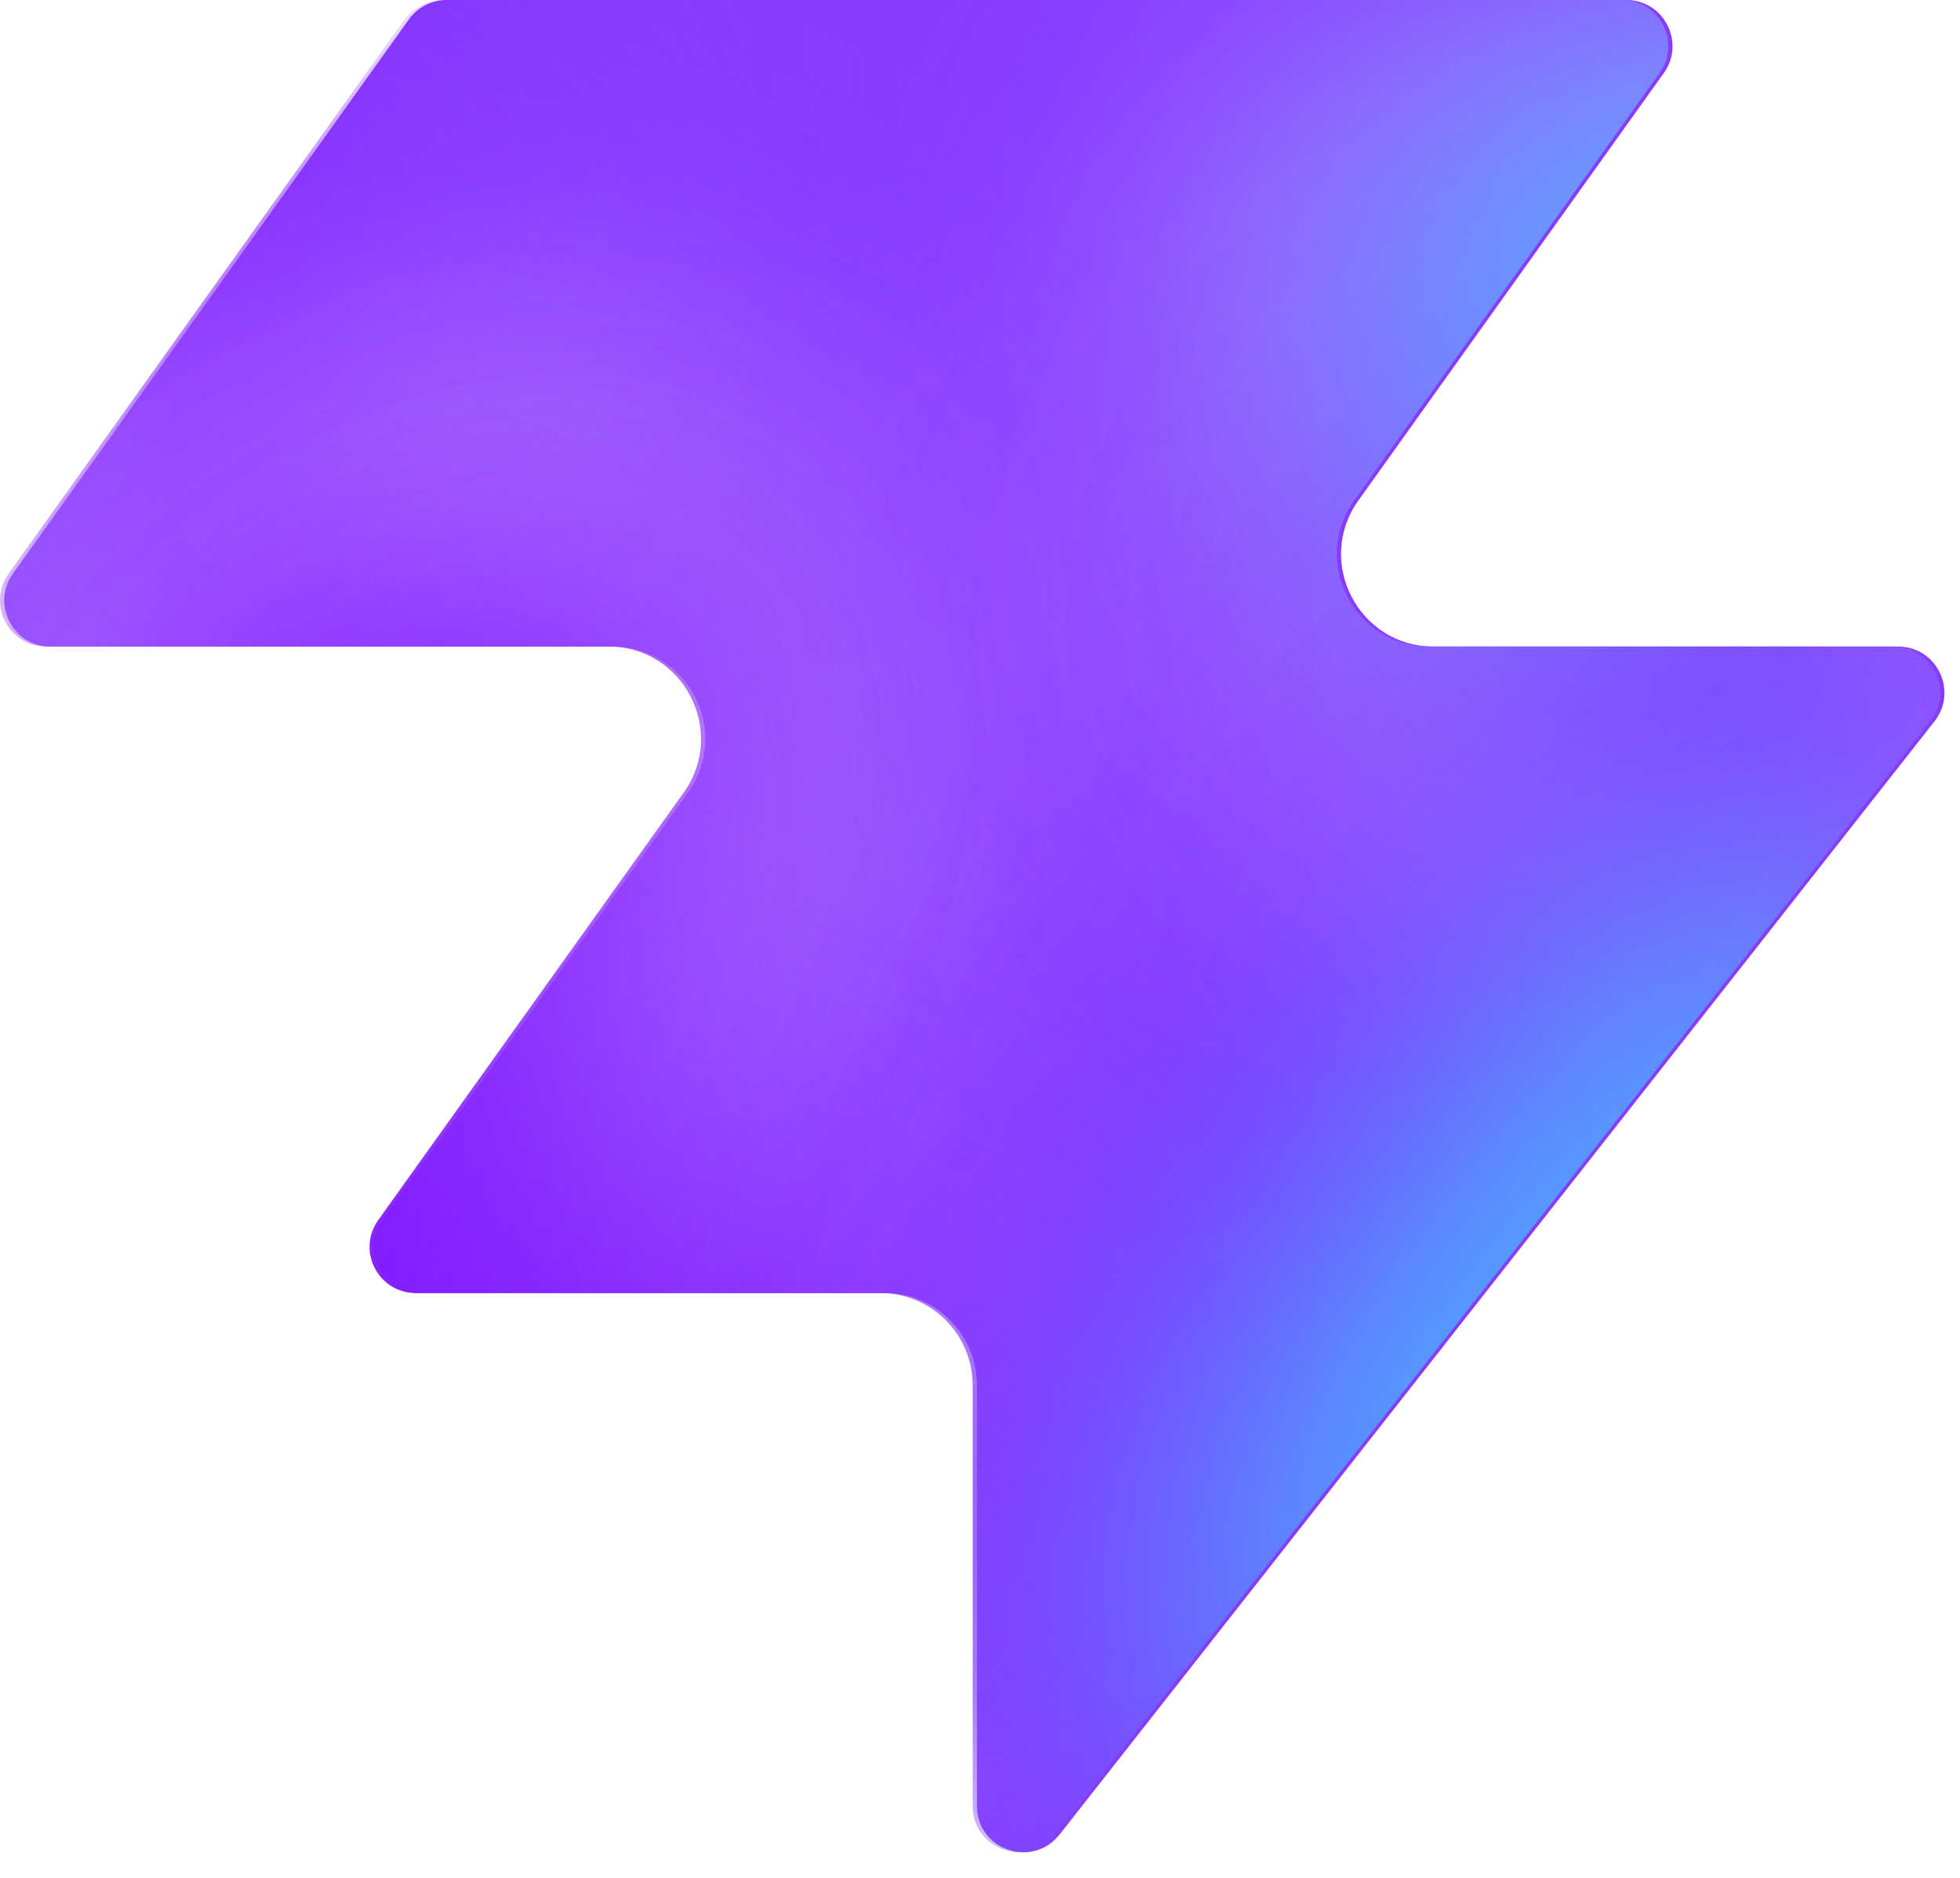
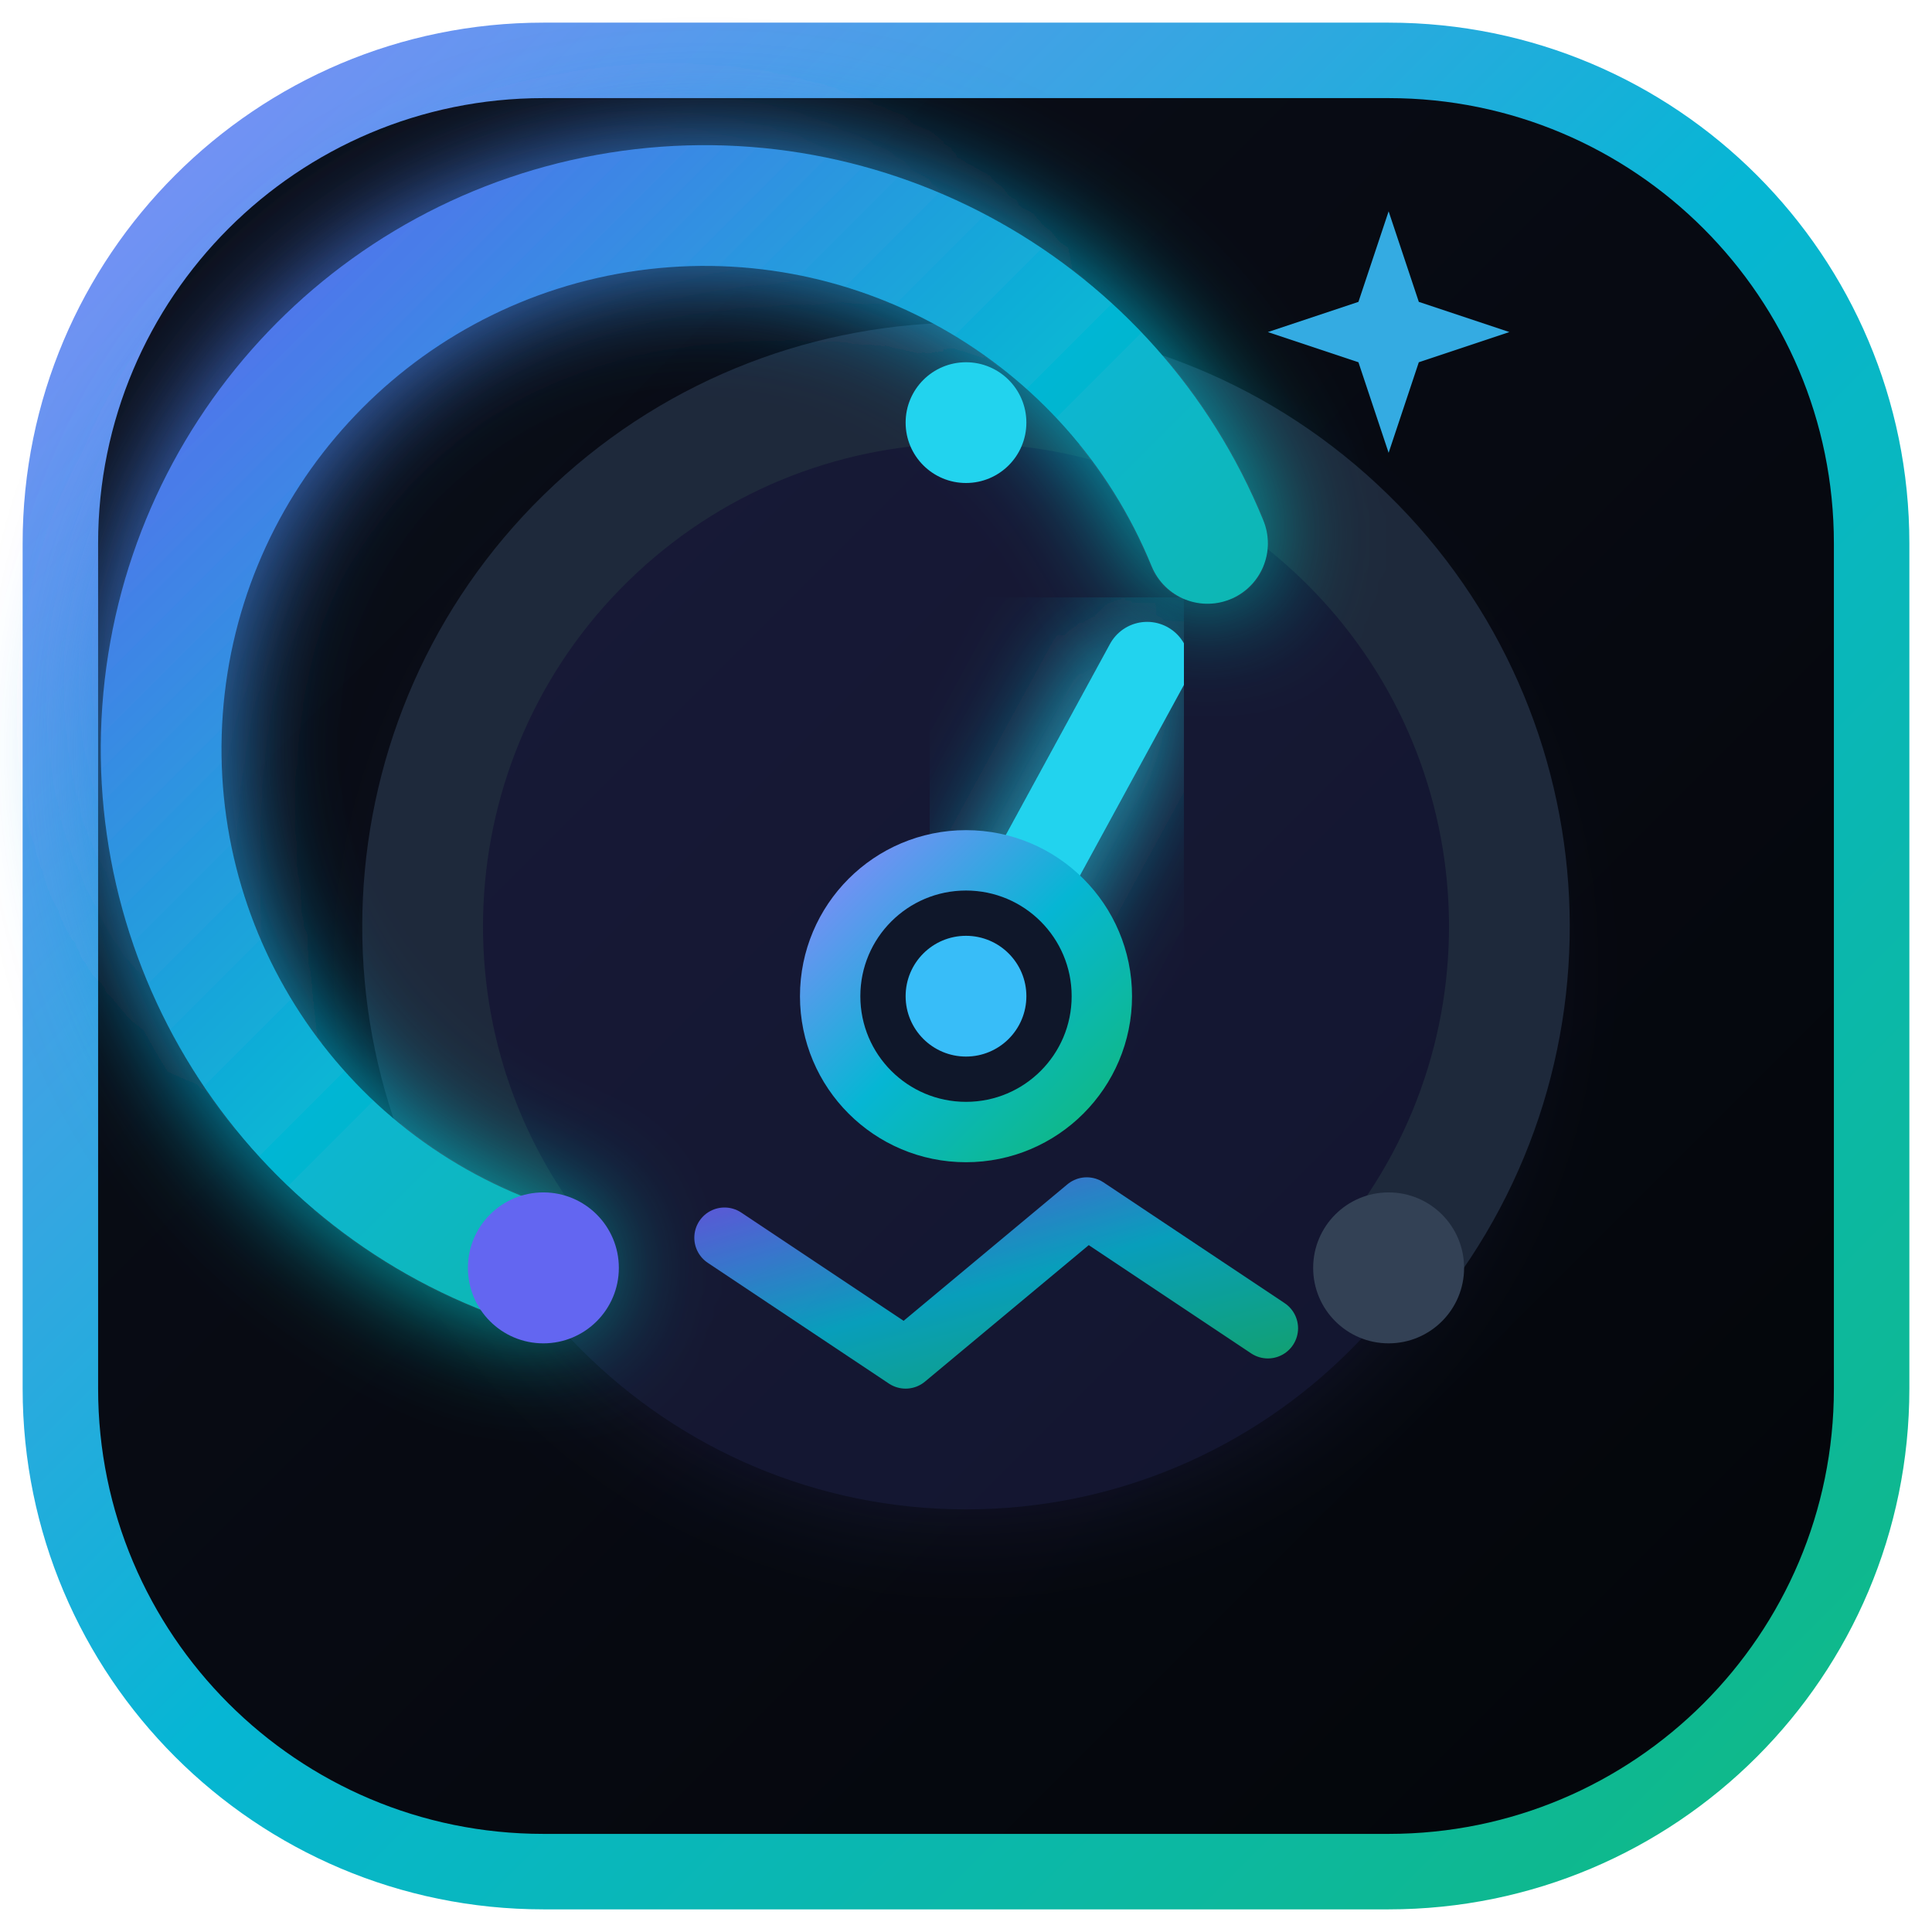
- <svg xmlns="http://www.w3.org/2000/svg" width="48" height="46" fill="none" viewBox="0 0 48 46">
-   <path fill="#863bff" d="M25.946 44.938c-.664.845-2.021.375-2.021-.698V33.937a2.26 2.26 0 0 0-2.262-2.262H10.287c-.92 0-1.456-1.04-.92-1.788l7.48-10.471c1.07-1.497 0-3.578-1.842-3.578H1.237c-.92 0-1.456-1.04-.92-1.788L10.013.474c.214-.297.556-.474.92-.474h28.894c.92 0 1.456 1.04.92 1.788l-7.48 10.471c-1.07 1.498 0 3.579 1.842 3.579h11.377c.943 0 1.473 1.088.89 1.83L25.947 44.94z" style="fill:#863bff;fill:color(display-p3 .525 .23 1);fill-opacity:1" />
-   <mask id="a" width="48" height="46" x="0" y="0" maskUnits="userSpaceOnUse" style="mask-type:alpha">
-     <path fill="#000" d="M25.842 44.938c-.664.844-2.021.375-2.021-.698V33.937a2.26 2.26 0 0 0-2.262-2.262H10.183c-.92 0-1.456-1.04-.92-1.788l7.48-10.471c1.07-1.498 0-3.579-1.842-3.579H1.133c-.92 0-1.456-1.04-.92-1.787L9.91.473c.214-.297.556-.474.92-.474h28.894c.92 0 1.456 1.04.92 1.788l-7.48 10.471c-1.07 1.498 0 3.578 1.842 3.578h11.377c.943 0 1.473 1.088.89 1.832L25.843 44.94z" style="fill:#000;fill-opacity:1" />
-   </mask>
-   <g mask="url(#a)">
-     <g filter="url(#b)">
-       <ellipse cx="5.508" cy="14.704" fill="#ede6ff" rx="5.508" ry="14.704" style="fill:#ede6ff;fill:color(display-p3 .927 .903 1);fill-opacity:1" transform="matrix(.00324 1 1 -.00324 -4.47 31.516)" />
-     </g>
-     <g filter="url(#c)">
-       <ellipse cx="10.399" cy="29.851" fill="#ede6ff" rx="10.399" ry="29.851" style="fill:#ede6ff;fill:color(display-p3 .927 .903 1);fill-opacity:1" transform="matrix(.00324 1 1 -.00324 -39.328 7.883)" />
-     </g>
-     <g filter="url(#d)">
-       <ellipse cx="5.508" cy="30.487" fill="#7e14ff" rx="5.508" ry="30.487" style="fill:#7e14ff;fill:color(display-p3 .492 .077 1);fill-opacity:1" transform="rotate(89.814 -25.913 -14.639)scale(1 -1)" />
-     </g>
-     <g filter="url(#e)">
-       <ellipse cx="5.508" cy="30.599" fill="#7e14ff" rx="5.508" ry="30.599" style="fill:#7e14ff;fill:color(display-p3 .492 .077 1);fill-opacity:1" transform="rotate(89.814 -32.644 -3.334)scale(1 -1)" />
-     </g>
-     <g filter="url(#f)">
-       <ellipse cx="5.508" cy="30.599" fill="#7e14ff" rx="5.508" ry="30.599" style="fill:#7e14ff;fill:color(display-p3 .492 .077 1);fill-opacity:1" transform="matrix(.00324 1 1 -.00324 -34.34 30.47)" />
-     </g>
-     <g filter="url(#g)">
-       <ellipse cx="14.072" cy="22.078" fill="#ede6ff" rx="14.072" ry="22.078" style="fill:#ede6ff;fill:color(display-p3 .927 .903 1);fill-opacity:1" transform="rotate(93.35 24.506 48.493)scale(-1 1)" />
-     </g>
-     <g filter="url(#h)">
-       <ellipse cx="3.47" cy="21.501" fill="#7e14ff" rx="3.47" ry="21.501" style="fill:#7e14ff;fill:color(display-p3 .492 .077 1);fill-opacity:1" transform="rotate(89.009 28.708 47.59)scale(-1 1)" />
-     </g>
-     <g filter="url(#i)">
-       <ellipse cx="3.47" cy="21.501" fill="#7e14ff" rx="3.47" ry="21.501" style="fill:#7e14ff;fill:color(display-p3 .492 .077 1);fill-opacity:1" transform="rotate(89.009 28.708 47.59)scale(-1 1)" />
-     </g>
-     <g filter="url(#j)">
-       <ellipse cx=".387" cy="8.972" fill="#7e14ff" rx="4.407" ry="29.108" style="fill:#7e14ff;fill:color(display-p3 .492 .077 1);fill-opacity:1" transform="rotate(39.51 .387 8.972)" />
-     </g>
-     <g filter="url(#k)">
-       <ellipse cx="47.523" cy="-6.092" fill="#7e14ff" rx="4.407" ry="29.108" style="fill:#7e14ff;fill:color(display-p3 .492 .077 1);fill-opacity:1" transform="rotate(37.892 47.523 -6.092)" />
-     </g>
-     <g filter="url(#l)">
-       <ellipse cx="41.412" cy="6.333" fill="#47bfff" rx="5.971" ry="9.665" style="fill:#47bfff;fill:color(display-p3 .28 .748 1);fill-opacity:1" transform="rotate(37.892 41.412 6.333)" />
-     </g>
-     <g filter="url(#m)">
-       <ellipse cx="-1.879" cy="38.332" fill="#7e14ff" rx="4.407" ry="29.108" style="fill:#7e14ff;fill:color(display-p3 .492 .077 1);fill-opacity:1" transform="rotate(37.892 -1.88 38.332)" />
-     </g>
-     <g filter="url(#n)">
-       <ellipse cx="-1.879" cy="38.332" fill="#7e14ff" rx="4.407" ry="29.108" style="fill:#7e14ff;fill:color(display-p3 .492 .077 1);fill-opacity:1" transform="rotate(37.892 -1.88 38.332)" />
-     </g>
-     <g filter="url(#o)">
-       <ellipse cx="35.651" cy="29.907" fill="#7e14ff" rx="4.407" ry="29.108" style="fill:#7e14ff;fill:color(display-p3 .492 .077 1);fill-opacity:1" transform="rotate(37.892 35.651 29.907)" />
-     </g>
-     <g filter="url(#p)">
-       <ellipse cx="38.418" cy="32.4" fill="#47bfff" rx="5.971" ry="15.297" style="fill:#47bfff;fill:color(display-p3 .28 .748 1);fill-opacity:1" transform="rotate(37.892 38.418 32.4)" />
-     </g>
-   </g>
+ <svg xmlns="http://www.w3.org/2000/svg" viewBox="0 0 64 64" width="64" height="64">
  <defs>
-     <filter id="b" width="60.045" height="41.654" x="-19.77" y="16.149" color-interpolation-filters="sRGB" filterUnits="userSpaceOnUse">
-       <feFlood flood-opacity="0" result="BackgroundImageFix" />
-       <feBlend in="SourceGraphic" in2="BackgroundImageFix" result="shape" />
-       <feGaussianBlur result="effect1_foregroundBlur_2002_17158" stdDeviation="7.659" />
-     </filter>
-     <filter id="c" width="90.34" height="51.437" x="-54.613" y="-7.533" color-interpolation-filters="sRGB" filterUnits="userSpaceOnUse">
-       <feFlood flood-opacity="0" result="BackgroundImageFix" />
-       <feBlend in="SourceGraphic" in2="BackgroundImageFix" result="shape" />
-       <feGaussianBlur result="effect1_foregroundBlur_2002_17158" stdDeviation="7.659" />
-     </filter>
-     <filter id="d" width="79.355" height="29.4" x="-49.64" y="2.03" color-interpolation-filters="sRGB" filterUnits="userSpaceOnUse">
-       <feFlood flood-opacity="0" result="BackgroundImageFix" />
-       <feBlend in="SourceGraphic" in2="BackgroundImageFix" result="shape" />
-       <feGaussianBlur result="effect1_foregroundBlur_2002_17158" stdDeviation="4.596" />
-     </filter>
-     <filter id="e" width="79.579" height="29.4" x="-45.045" y="20.029" color-interpolation-filters="sRGB" filterUnits="userSpaceOnUse">
-       <feFlood flood-opacity="0" result="BackgroundImageFix" />
-       <feBlend in="SourceGraphic" in2="BackgroundImageFix" result="shape" />
-       <feGaussianBlur result="effect1_foregroundBlur_2002_17158" stdDeviation="4.596" />
-     </filter>
-     <filter id="f" width="79.579" height="29.4" x="-43.513" y="21.178" color-interpolation-filters="sRGB" filterUnits="userSpaceOnUse">
-       <feFlood flood-opacity="0" result="BackgroundImageFix" />
-       <feBlend in="SourceGraphic" in2="BackgroundImageFix" result="shape" />
-       <feGaussianBlur result="effect1_foregroundBlur_2002_17158" stdDeviation="4.596" />
-     </filter>
-     <filter id="g" width="74.749" height="58.852" x="15.756" y="-17.901" color-interpolation-filters="sRGB" filterUnits="userSpaceOnUse">
-       <feFlood flood-opacity="0" result="BackgroundImageFix" />
-       <feBlend in="SourceGraphic" in2="BackgroundImageFix" result="shape" />
-       <feGaussianBlur result="effect1_foregroundBlur_2002_17158" stdDeviation="7.659" />
-     </filter>
-     <filter id="h" width="61.377" height="25.362" x="23.548" y="2.284" color-interpolation-filters="sRGB" filterUnits="userSpaceOnUse">
-       <feFlood flood-opacity="0" result="BackgroundImageFix" />
-       <feBlend in="SourceGraphic" in2="BackgroundImageFix" result="shape" />
-       <feGaussianBlur result="effect1_foregroundBlur_2002_17158" stdDeviation="4.596" />
-     </filter>
-     <filter id="i" width="61.377" height="25.362" x="23.548" y="2.284" color-interpolation-filters="sRGB" filterUnits="userSpaceOnUse">
-       <feFlood flood-opacity="0" result="BackgroundImageFix" />
-       <feBlend in="SourceGraphic" in2="BackgroundImageFix" result="shape" />
-       <feGaussianBlur result="effect1_foregroundBlur_2002_17158" stdDeviation="4.596" />
-     </filter>
-     <filter id="j" width="56.045" height="63.649" x="-27.636" y="-22.853" color-interpolation-filters="sRGB" filterUnits="userSpaceOnUse">
-       <feFlood flood-opacity="0" result="BackgroundImageFix" />
-       <feBlend in="SourceGraphic" in2="BackgroundImageFix" result="shape" />
-       <feGaussianBlur result="effect1_foregroundBlur_2002_17158" stdDeviation="4.596" />
-     </filter>
-     <filter id="k" width="54.814" height="64.646" x="20.116" y="-38.415" color-interpolation-filters="sRGB" filterUnits="userSpaceOnUse">
-       <feFlood flood-opacity="0" result="BackgroundImageFix" />
-       <feBlend in="SourceGraphic" in2="BackgroundImageFix" result="shape" />
-       <feGaussianBlur result="effect1_foregroundBlur_2002_17158" stdDeviation="4.596" />
-     </filter>
-     <filter id="l" width="33.541" height="35.313" x="24.641" y="-11.323" color-interpolation-filters="sRGB" filterUnits="userSpaceOnUse">
-       <feFlood flood-opacity="0" result="BackgroundImageFix" />
-       <feBlend in="SourceGraphic" in2="BackgroundImageFix" result="shape" />
-       <feGaussianBlur result="effect1_foregroundBlur_2002_17158" stdDeviation="4.596" />
-     </filter>
-     <filter id="m" width="54.814" height="64.646" x="-29.286" y="6.009" color-interpolation-filters="sRGB" filterUnits="userSpaceOnUse">
-       <feFlood flood-opacity="0" result="BackgroundImageFix" />
-       <feBlend in="SourceGraphic" in2="BackgroundImageFix" result="shape" />
-       <feGaussianBlur result="effect1_foregroundBlur_2002_17158" stdDeviation="4.596" />
-     </filter>
-     <filter id="n" width="54.814" height="64.646" x="-29.286" y="6.009" color-interpolation-filters="sRGB" filterUnits="userSpaceOnUse">
-       <feFlood flood-opacity="0" result="BackgroundImageFix" />
-       <feBlend in="SourceGraphic" in2="BackgroundImageFix" result="shape" />
-       <feGaussianBlur result="effect1_foregroundBlur_2002_17158" stdDeviation="4.596" />
-     </filter>
-     <filter id="o" width="54.814" height="64.646" x="8.244" y="-2.416" color-interpolation-filters="sRGB" filterUnits="userSpaceOnUse">
-       <feFlood flood-opacity="0" result="BackgroundImageFix" />
-       <feBlend in="SourceGraphic" in2="BackgroundImageFix" result="shape" />
-       <feGaussianBlur result="effect1_foregroundBlur_2002_17158" stdDeviation="4.596" />
-     </filter>
-     <filter id="p" width="39.409" height="43.623" x="18.713" y="10.588" color-interpolation-filters="sRGB" filterUnits="userSpaceOnUse">
-       <feFlood flood-opacity="0" result="BackgroundImageFix" />
-       <feBlend in="SourceGraphic" in2="BackgroundImageFix" result="shape" />
-       <feGaussianBlur result="effect1_foregroundBlur_2002_17158" stdDeviation="4.596" />
+     <linearGradient id="bgGrad" x1="0%" y1="0%" x2="100%" y2="100%">
+       <stop offset="0%" stop-color="#0b0f19" />
+       <stop offset="50%" stop-color="#070a12" />
+       <stop offset="100%" stop-color="#030509" />
+     </linearGradient>
+     <linearGradient id="borderGrad" x1="0%" y1="0%" x2="100%" y2="100%">
+       <stop offset="0%" stop-color="#818cf8" />
+       <stop offset="50%" stop-color="#06b6d4" />
+       <stop offset="100%" stop-color="#10b981" />
+     </linearGradient>
+     <linearGradient id="brandGrad" x1="0%" y1="0%" x2="100%" y2="100%">
+       <stop offset="0%" stop-color="#6366f1" />
+       <stop offset="50%" stop-color="#06b6d4" />
+       <stop offset="100%" stop-color="#10b981" />
+     </linearGradient>
+     <filter id="glow" x="-20%" y="-20%" width="140%" height="140%">
+       <feGaussianBlur stdDeviation="1.8" result="blur" />
+       <feComposite in="SourceGraphic" in2="blur" operator="over" />
    </filter>
  </defs>
+   <rect x="2" y="2" width="60" height="60" rx="16" fill="url(#bgGrad)" stroke="url(#borderGrad)" stroke-width="2.5" />
+   <circle cx="32" cy="32" r="18" fill="#6366f1" opacity="0.15" filter="url(#glow)" />
+   <path d="M 18 42 A 18 18 0 1 1 46 42" fill="none" stroke="#1e293b" stroke-width="4" stroke-linecap="round" />
+   <path d="M 18 42 A 18 18 0 1 1 40 18" fill="none" stroke="url(#brandGrad)" stroke-width="4" stroke-linecap="round" filter="url(#glow)" />
+   <circle cx="18" cy="42" r="2.5" fill="#6366f1" />
+   <circle cx="46" cy="42" r="2.5" fill="#334155" />
+   <circle cx="32" cy="14" r="2" fill="#22d3ee" />
+   <g transform="translate(32, 33)">
+     <line x1="0" y1="0" x2="6" y2="-11" stroke="#22d3ee" stroke-width="2.8" stroke-linecap="round" filter="url(#glow)" />
+     <circle cx="0" cy="0" r="4.5" fill="#0f172a" stroke="url(#borderGrad)" stroke-width="2" />
+     <circle cx="0" cy="0" r="2" fill="#38bdf8" />
+     <path d="M -8 8 L -2 12 L 4 7 L 10 11" fill="none" stroke="url(#brandGrad)" stroke-width="2" stroke-linecap="round" stroke-linejoin="round" opacity="0.85" />
+   </g>
+   <path d="M 44 14 L 46 8 L 48 14 L 54 16 L 48 18 L 46 24 L 44 18 L 38 16 Z" fill="#38bdf8" opacity="0.9" transform="scale(0.5) translate(46, 6)" />
</svg>
